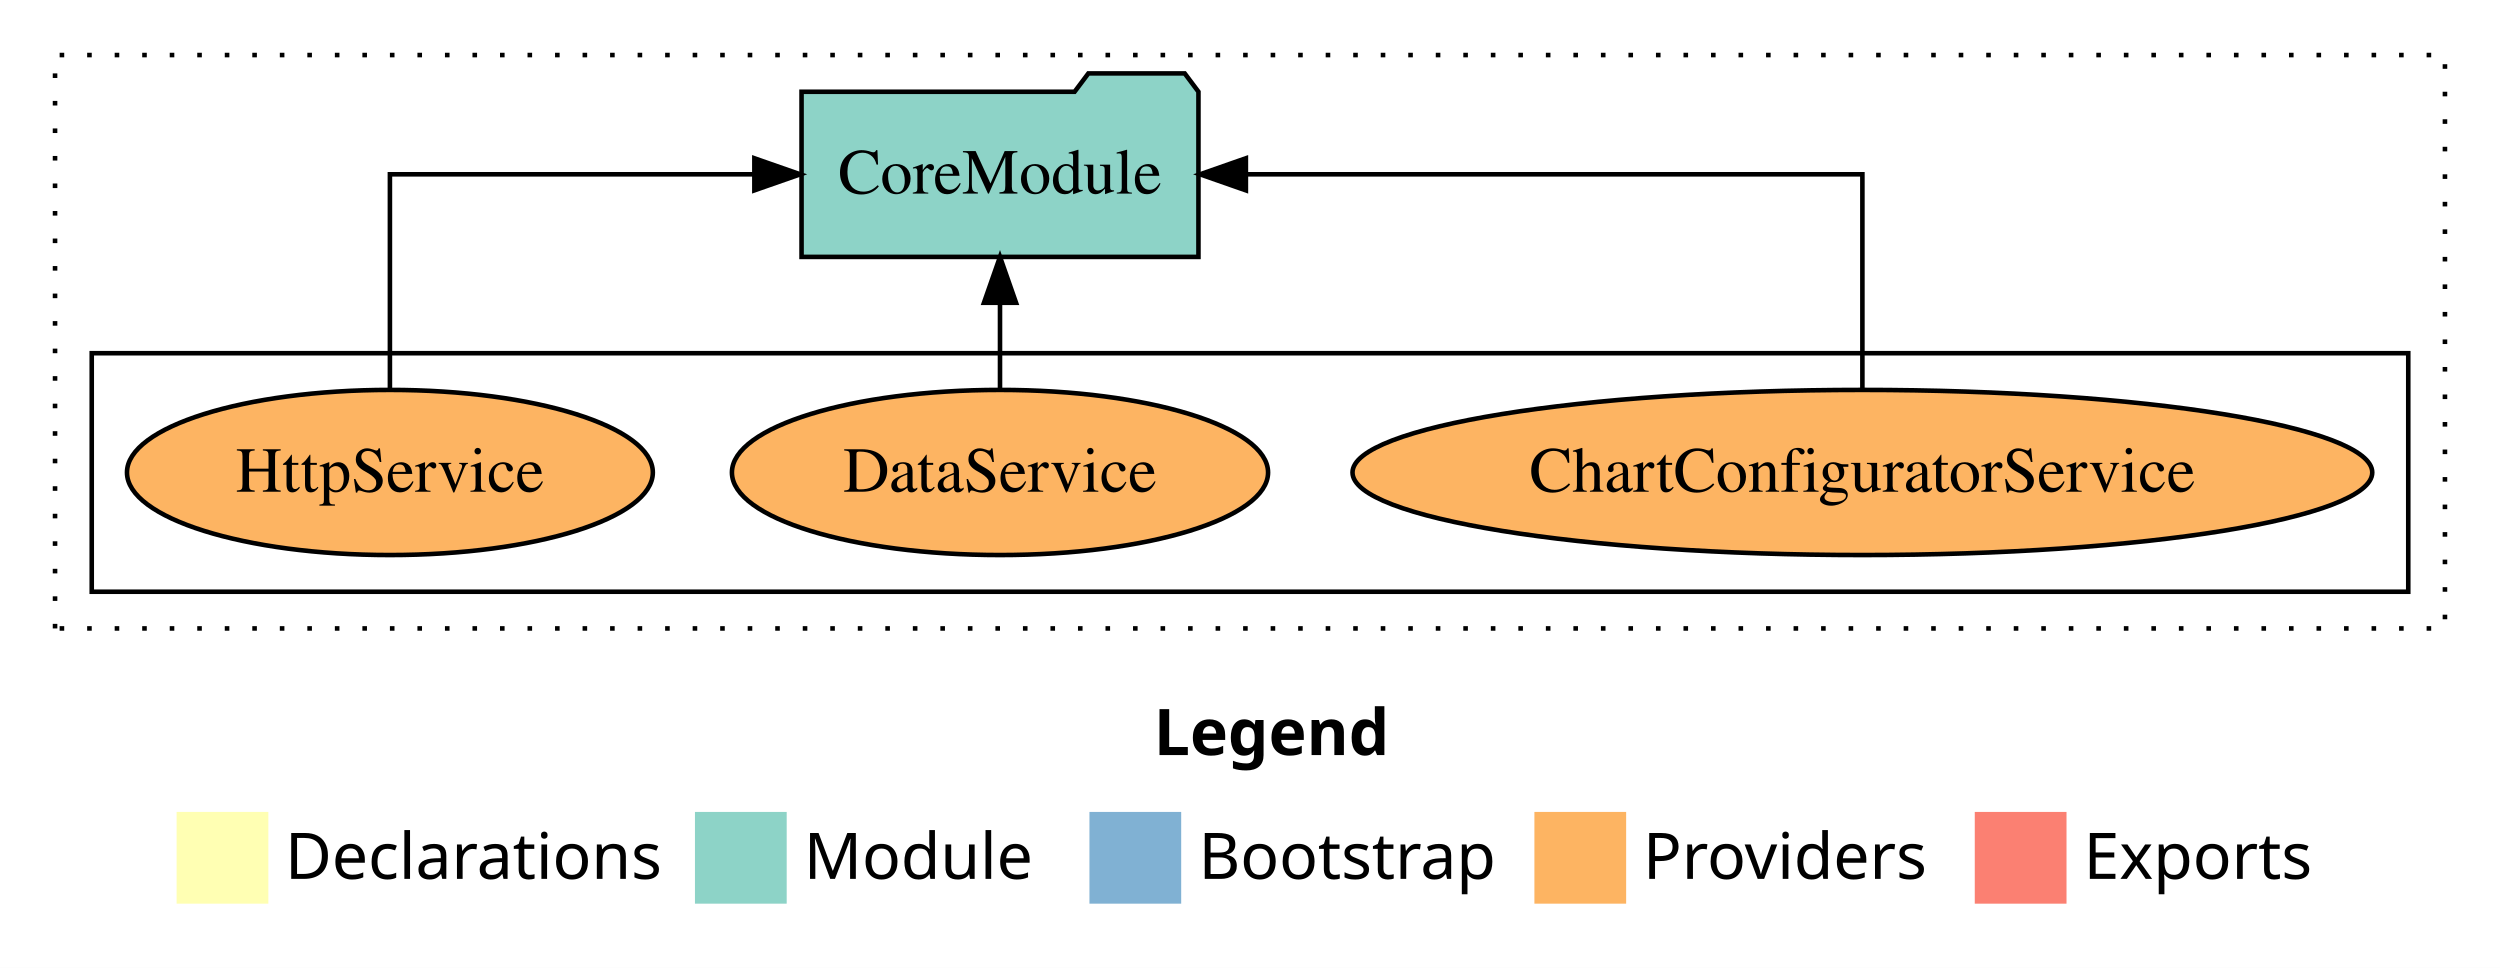
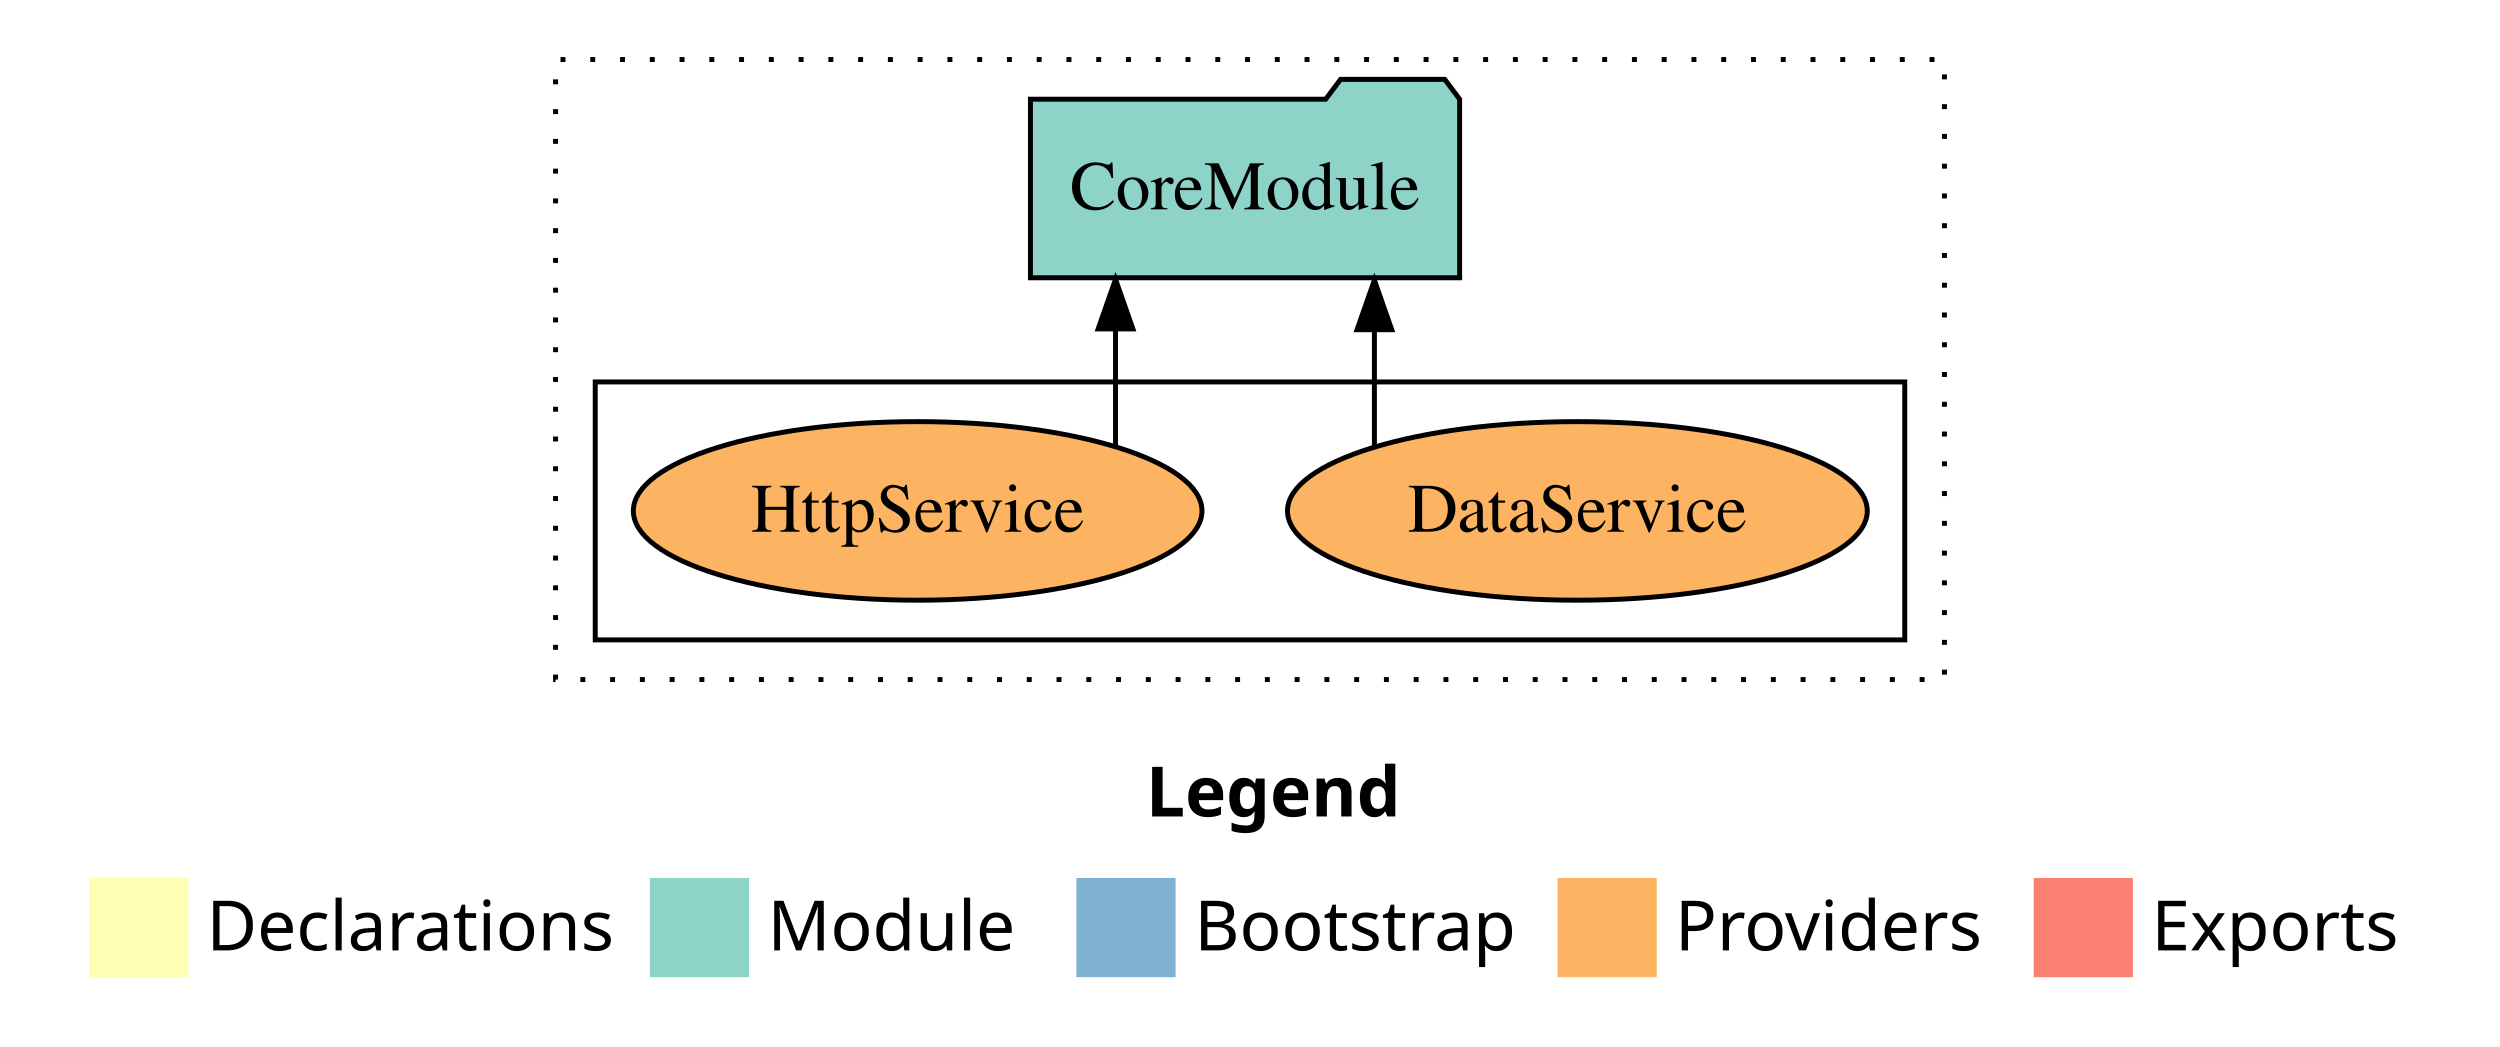
- <svg xmlns="http://www.w3.org/2000/svg" width="545pt" height="211pt" viewBox="0.00 0.00 545.00 211.00">
+ <svg xmlns="http://www.w3.org/2000/svg" width="504pt" height="211pt" viewBox="0.00 0.00 504.00 211.00">
  <g id="graph0" class="graph" transform="scale(1 1) rotate(0) translate(4 207)">
-     <polygon fill="#ffffff" stroke="transparent" points="-4,4 -4,-207 541,-207 541,4 -4,4" />
-     <text text-anchor="start" x="247.509" y="-42.4" font-family="sans-serif" font-weight="bold" font-size="14.00" fill="#000000">Legend</text>
-     <polygon fill="#ffffb3" stroke="transparent" points="34.5,-10 34.5,-30 54.5,-30 54.5,-10 34.5,-10" />
-     <text text-anchor="start" x="58.129" y="-15.4" font-family="sans-serif" font-size="14.00" fill="#000000">  Declarations</text>
-     <polygon fill="#8dd3c7" stroke="transparent" points="147.5,-10 147.5,-30 167.5,-30 167.5,-10 147.5,-10" />
-     <text text-anchor="start" x="171.225" y="-15.4" font-family="sans-serif" font-size="14.00" fill="#000000">  Module</text>
-     <polygon fill="#80b1d3" stroke="transparent" points="233.5,-10 233.5,-30 253.5,-30 253.5,-10 233.5,-10" />
-     <text text-anchor="start" x="257.281" y="-15.4" font-family="sans-serif" font-size="14.00" fill="#000000">  Bootstrap</text>
-     <polygon fill="#fdb462" stroke="transparent" points="330.5,-10 330.5,-30 350.5,-30 350.5,-10 330.5,-10" />
-     <text text-anchor="start" x="354.173" y="-15.4" font-family="sans-serif" font-size="14.00" fill="#000000">  Providers</text>
-     <polygon fill="#fb8072" stroke="transparent" points="426.5,-10 426.5,-30 446.5,-30 446.5,-10 426.5,-10" />
-     <text text-anchor="start" x="450.226" y="-15.4" font-family="sans-serif" font-size="14.00" fill="#000000">  Exports</text>
+     <polygon fill="#ffffff" stroke="transparent" points="-4,4 -4,-207 500,-207 500,4 -4,4" />
+     <text text-anchor="start" x="227.009" y="-42.4" font-family="sans-serif" font-weight="bold" font-size="14.00" fill="#000000">Legend</text>
+     <polygon fill="#ffffb3" stroke="transparent" points="14,-10 14,-30 34,-30 34,-10 14,-10" />
+     <text text-anchor="start" x="37.629" y="-15.4" font-family="sans-serif" font-size="14.00" fill="#000000">  Declarations</text>
+     <polygon fill="#8dd3c7" stroke="transparent" points="127,-10 127,-30 147,-30 147,-10 127,-10" />
+     <text text-anchor="start" x="150.725" y="-15.4" font-family="sans-serif" font-size="14.00" fill="#000000">  Module</text>
+     <polygon fill="#80b1d3" stroke="transparent" points="213,-10 213,-30 233,-30 233,-10 213,-10" />
+     <text text-anchor="start" x="236.781" y="-15.4" font-family="sans-serif" font-size="14.00" fill="#000000">  Bootstrap</text>
+     <polygon fill="#fdb462" stroke="transparent" points="310,-10 310,-30 330,-30 330,-10 310,-10" />
+     <text text-anchor="start" x="333.673" y="-15.4" font-family="sans-serif" font-size="14.00" fill="#000000">  Providers</text>
+     <polygon fill="#fb8072" stroke="transparent" points="406,-10 406,-30 426,-30 426,-10 406,-10" />
+     <text text-anchor="start" x="429.726" y="-15.4" font-family="sans-serif" font-size="14.00" fill="#000000">  Exports</text>
    <g id="clust1" class="cluster">
-       <polygon fill="none" stroke="#000000" stroke-dasharray="1,5" points="8,-70 8,-195 529,-195 529,-70 8,-70" />
+       <polygon fill="none" stroke="#000000" stroke-dasharray="1,5" points="108,-70 108,-195 388,-195 388,-70 108,-70" />
    </g>
    <g id="clust6" class="cluster">
-       <polygon fill="none" stroke="#000000" points="16,-78 16,-130 521,-130 521,-78 16,-78" />
+       <polygon fill="none" stroke="#000000" points="116,-78 116,-130 380,-130 380,-78 116,-78" />
    </g>
    <g id="node1" class="node">
-       <ellipse fill="#fdb462" stroke="#000000" cx="402" cy="-104" rx="111.154" ry="18" />
-       <text text-anchor="middle" x="402" y="-99.8" font-family="Times,serif" font-size="14.00" fill="#000000">ChartConfiguratorService</text>
+       <ellipse fill="#fdb462" stroke="#000000" cx="314" cy="-104" rx="58.441" ry="18" />
+       <text text-anchor="middle" x="314" y="-99.8" font-family="Times,serif" font-size="14.00" fill="#000000">DataService</text>
    </g>
-     <g id="node4" class="node">
-       <polygon fill="#8dd3c7" stroke="#000000" points="257.262,-187 254.262,-191 233.262,-191 230.262,-187 170.738,-187 170.738,-151 257.262,-151 257.262,-187" />
-       <text text-anchor="middle" x="214" y="-164.8" font-family="Times,serif" font-size="14.00" fill="#000000">CoreModule</text>
+     <g id="node3" class="node">
+       <polygon fill="#8dd3c7" stroke="#000000" points="290.262,-187 287.262,-191 266.262,-191 263.262,-187 203.738,-187 203.738,-151 290.262,-151 290.262,-187" />
+       <text text-anchor="middle" x="247" y="-164.8" font-family="Times,serif" font-size="14.00" fill="#000000">CoreModule</text>
    </g>
    <g id="edge1" class="edge">
-       <path fill="none" stroke="#000000" d="M402,-122.106C402,-141.339 402,-169 402,-169 402,-169 267.603,-169 267.603,-169" />
-       <polygon fill="#000000" stroke="#000000" points="267.604,-165.5 257.603,-169 267.603,-172.5 267.604,-165.5" />
+       <path fill="none" stroke="#000000" d="M273.08,-116.842C273.08,-116.842 273.08,-140.523 273.08,-140.523" />
+       <polygon fill="#000000" stroke="#000000" points="269.58,-140.523 273.08,-150.523 276.58,-140.523 269.58,-140.523" />
    </g>
    <g id="node2" class="node">
-       <ellipse fill="#fdb462" stroke="#000000" cx="214" cy="-104" rx="58.441" ry="18" />
-       <text text-anchor="middle" x="214" y="-99.8" font-family="Times,serif" font-size="14.00" fill="#000000">DataService</text>
+       <ellipse fill="#fdb462" stroke="#000000" cx="181" cy="-104" rx="57.319" ry="18" />
+       <text text-anchor="middle" x="181" y="-99.8" font-family="Times,serif" font-size="14.00" fill="#000000">HttpService</text>
    </g>
    <g id="edge2" class="edge">
-       <path fill="none" stroke="#000000" d="M214,-122.106C214,-122.106 214,-140.991 214,-140.991" />
-       <polygon fill="#000000" stroke="#000000" points="210.5,-140.991 214,-150.991 217.5,-140.991 210.5,-140.991" />
-     </g>
-     <g id="node3" class="node">
-       <ellipse fill="#fdb462" stroke="#000000" cx="81" cy="-104" rx="57.319" ry="18" />
-       <text text-anchor="middle" x="81" y="-99.8" font-family="Times,serif" font-size="14.00" fill="#000000">HttpService</text>
-     </g>
-     <g id="edge3" class="edge">
-       <path fill="none" stroke="#000000" d="M81,-122.106C81,-141.339 81,-169 81,-169 81,-169 160.451,-169 160.451,-169" />
-       <polygon fill="#000000" stroke="#000000" points="160.451,-172.5 170.451,-169 160.451,-165.5 160.451,-172.5" />
+       <path fill="none" stroke="#000000" d="M220.889,-117.154C220.889,-117.154 220.889,-140.694 220.889,-140.694" />
+       <polygon fill="#000000" stroke="#000000" points="217.389,-140.694 220.889,-150.694 224.389,-140.694 217.389,-140.694" />
    </g>
  </g>
</svg>
